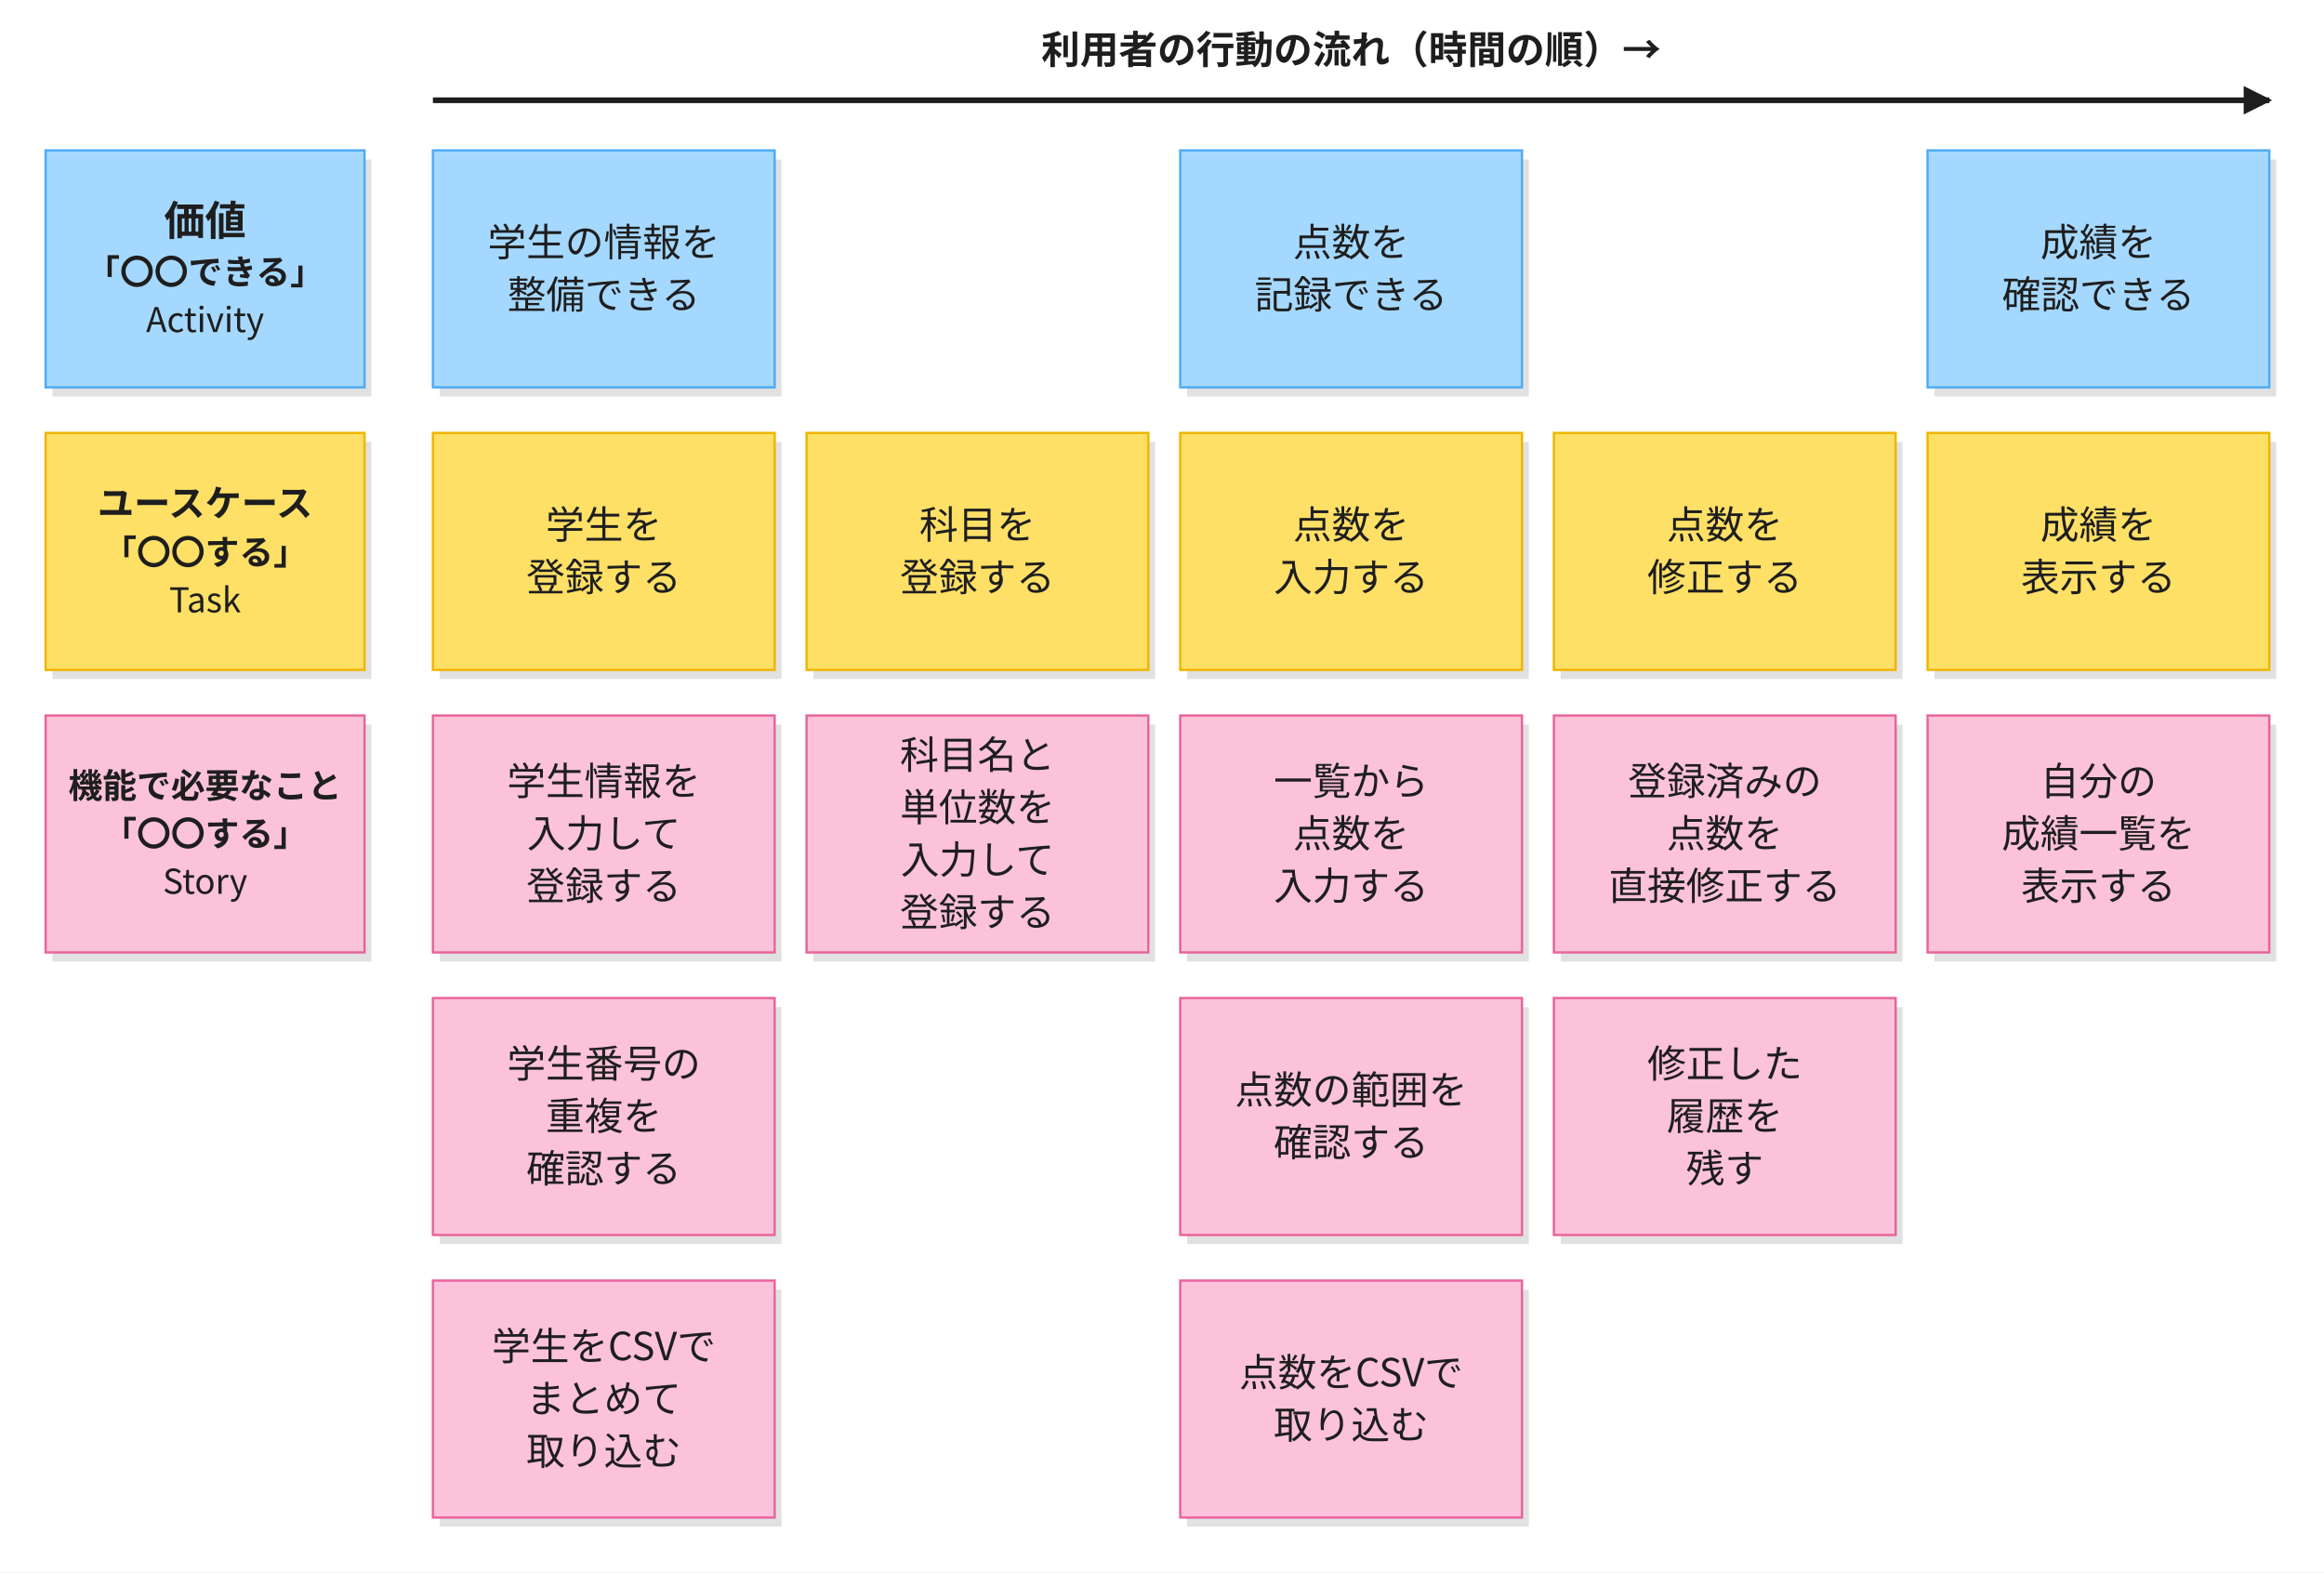
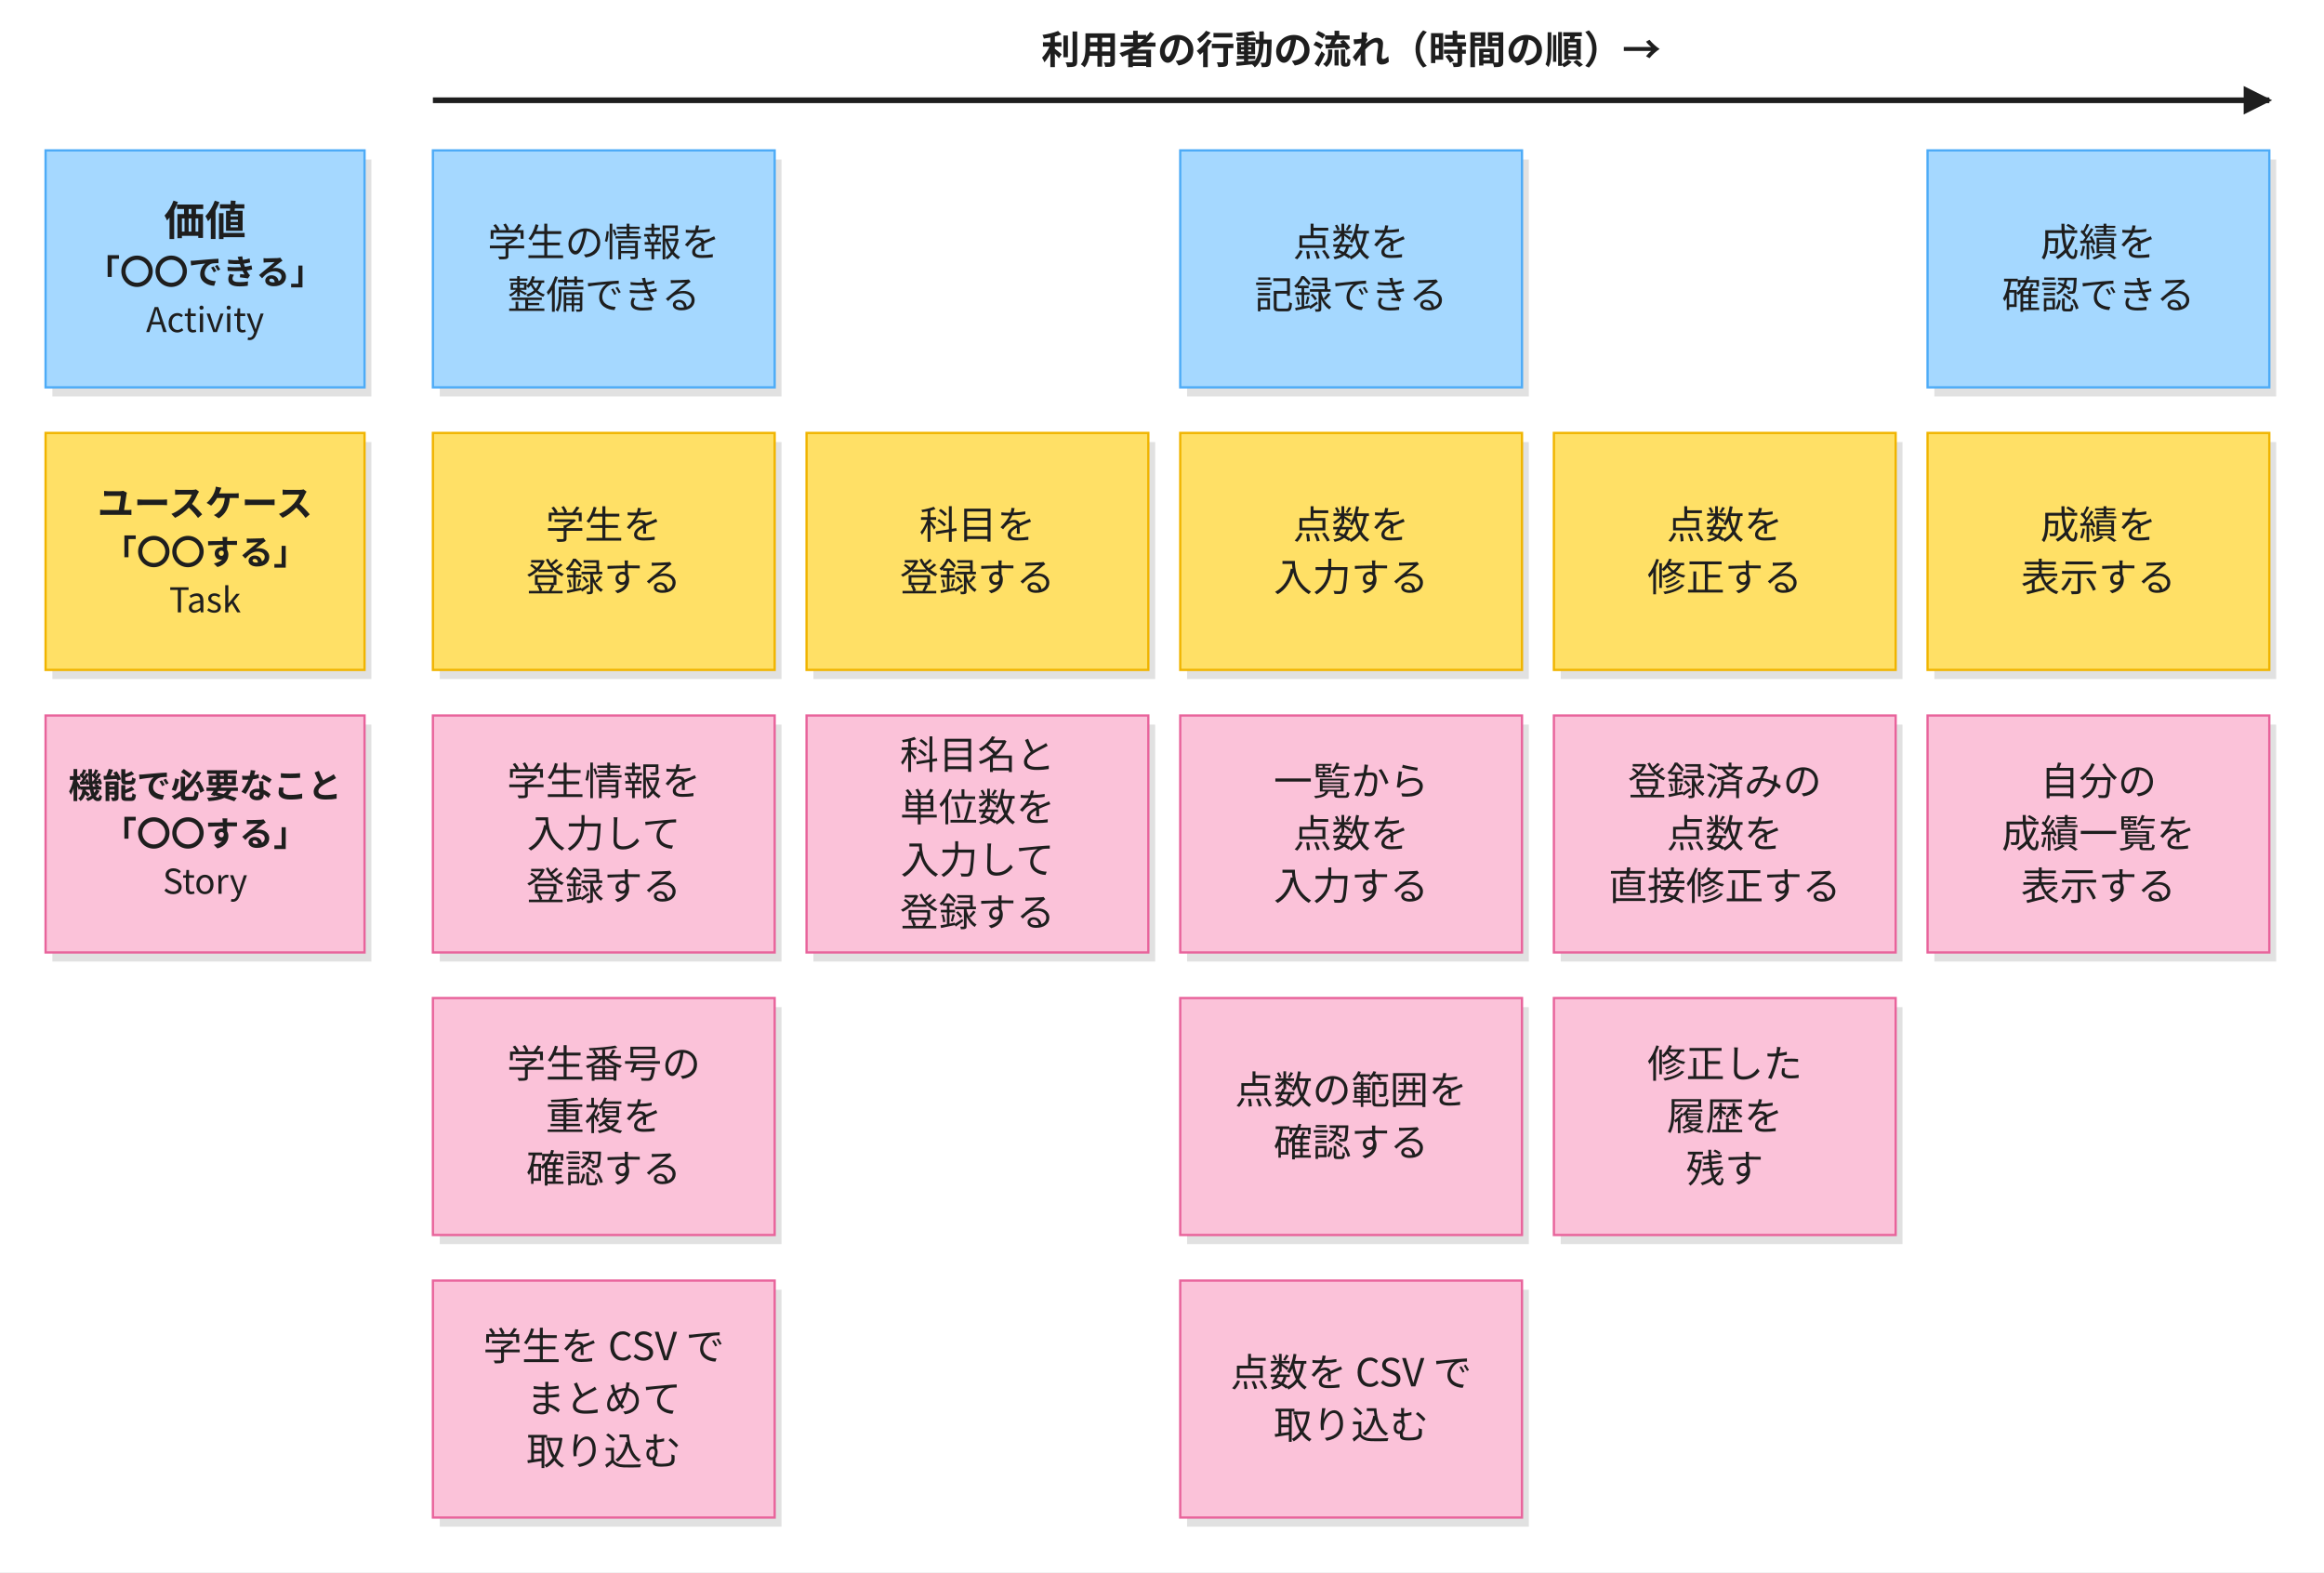
<svg xmlns="http://www.w3.org/2000/svg" width="1020" height="690" viewBox="0 0 1020 690" font-family="'Noto Sans CJK JP', 'Hiragino Sans', 'Hiragino Kaku Gothic ProN', 'Yu Gothic', 'Meiryo', sans-serif">
  <rect width="100%" height="100%" fill="#ffffff" />
  <defs>
    <marker id="ah" viewBox="0 0 10 10" markerWidth="5" markerHeight="5" refX="9" refY="5" orient="auto">
      <path d="M0,0 L10,5 L0,10 z" fill="#1e1e1e" />
    </marker>
  </defs>
  <text x="593.0" y="22" font-size="17" text-anchor="middle" dy=".35em" fill="#1e1e1e" font-weight="700">利用者の行動の流れ（時間の順）→</text>
  <line x1="190" y1="44" x2="996" y2="44" stroke="#1e1e1e" stroke-width="2.5" marker-end="url(#ah)" />
  <rect x="23" y="70" width="140" height="104" fill="#000" opacity="0.12" />
  <rect x="20" y="66" width="140" height="104" fill="#a5d8ff" stroke="#4dabf7" stroke-width="1" />
  <text x="90.0" y="97.0" font-size="18" text-anchor="middle" dy=".35em" fill="#1e1e1e" font-weight="700">価値</text>
  <text x="90.0" y="119.5" font-size="15" text-anchor="middle" dy=".35em" fill="#1e1e1e" font-weight="700">「〇〇できる」</text>
  <text x="90.0" y="140.5" font-size="15" text-anchor="middle" dy=".35em" fill="#1e1e1e">Activity</text>
  <rect x="23" y="194" width="140" height="104" fill="#000" opacity="0.12" />
  <rect x="20" y="190" width="140" height="104" fill="#ffe066" stroke="#f0b400" stroke-width="1" />
  <text x="90.0" y="221.0" font-size="16" text-anchor="middle" dy=".35em" fill="#1e1e1e" font-weight="700">ユースケース</text>
  <text x="90.0" y="242.5" font-size="15" text-anchor="middle" dy=".35em" fill="#1e1e1e" font-weight="700">「〇〇する」</text>
  <text x="90.0" y="263.5" font-size="15" text-anchor="middle" dy=".35em" fill="#1e1e1e">Task</text>
  <rect x="23" y="318" width="140" height="104" fill="#000" opacity="0.12" />
  <rect x="20" y="314" width="140" height="104" fill="#fbc2d9" stroke="#e8639b" stroke-width="1" />
  <text x="90.0" y="345.0" font-size="15" text-anchor="middle" dy=".35em" fill="#1e1e1e" font-weight="700">機能で必要なこと</text>
  <text x="90.0" y="366.0" font-size="15" text-anchor="middle" dy=".35em" fill="#1e1e1e" font-weight="700">「〇〇する」</text>
  <text x="90.0" y="387.0" font-size="15" text-anchor="middle" dy=".35em" fill="#1e1e1e">Story</text>
  <rect x="193" y="70" width="150" height="104" fill="#000" opacity="0.12" />
  <rect x="190" y="66" width="150" height="104" fill="#a5d8ff" stroke="#4dabf7" stroke-width="1" />
  <text x="265.0" y="106.5" font-size="17" text-anchor="middle" dy=".35em" fill="#1e1e1e">学生の情報を</text>
  <text x="265.0" y="129.5" font-size="17" text-anchor="middle" dy=".35em" fill="#1e1e1e">整備できる</text>
  <rect x="521" y="70" width="150" height="104" fill="#000" opacity="0.12" />
  <rect x="518" y="66" width="150" height="104" fill="#a5d8ff" stroke="#4dabf7" stroke-width="1" />
  <text x="593.0" y="106.5" font-size="17" text-anchor="middle" dy=".35em" fill="#1e1e1e">点数を</text>
  <text x="593.0" y="129.5" font-size="17" text-anchor="middle" dy=".35em" fill="#1e1e1e">記録できる</text>
  <rect x="849" y="70" width="150" height="104" fill="#000" opacity="0.12" />
  <rect x="846" y="66" width="150" height="104" fill="#a5d8ff" stroke="#4dabf7" stroke-width="1" />
  <text x="921.0" y="106.5" font-size="17" text-anchor="middle" dy=".35em" fill="#1e1e1e">成績を</text>
  <text x="921.0" y="129.5" font-size="17" text-anchor="middle" dy=".35em" fill="#1e1e1e">確認できる</text>
  <rect x="193" y="194" width="150" height="104" fill="#000" opacity="0.12" />
  <rect x="190" y="190" width="150" height="104" fill="#ffe066" stroke="#f0b400" stroke-width="1" />
  <text x="265.0" y="230.5" font-size="17" text-anchor="middle" dy=".35em" fill="#1e1e1e">学生を</text>
  <text x="265.0" y="253.5" font-size="17" text-anchor="middle" dy=".35em" fill="#1e1e1e">登録する</text>
  <rect x="357" y="194" width="150" height="104" fill="#000" opacity="0.12" />
  <rect x="354" y="190" width="150" height="104" fill="#ffe066" stroke="#f0b400" stroke-width="1" />
  <text x="429.0" y="230.5" font-size="17" text-anchor="middle" dy=".35em" fill="#1e1e1e">科目を</text>
  <text x="429.0" y="253.5" font-size="17" text-anchor="middle" dy=".35em" fill="#1e1e1e">登録する</text>
  <rect x="521" y="194" width="150" height="104" fill="#000" opacity="0.12" />
  <rect x="518" y="190" width="150" height="104" fill="#ffe066" stroke="#f0b400" stroke-width="1" />
  <text x="593.0" y="230.5" font-size="17" text-anchor="middle" dy=".35em" fill="#1e1e1e">点数を</text>
  <text x="593.0" y="253.5" font-size="17" text-anchor="middle" dy=".35em" fill="#1e1e1e">入力する</text>
  <rect x="685" y="194" width="150" height="104" fill="#000" opacity="0.12" />
  <rect x="682" y="190" width="150" height="104" fill="#ffe066" stroke="#f0b400" stroke-width="1" />
  <text x="757.0" y="230.5" font-size="17" text-anchor="middle" dy=".35em" fill="#1e1e1e">点数を</text>
  <text x="757.0" y="253.5" font-size="17" text-anchor="middle" dy=".35em" fill="#1e1e1e">修正する</text>
  <rect x="849" y="194" width="150" height="104" fill="#000" opacity="0.12" />
  <rect x="846" y="190" width="150" height="104" fill="#ffe066" stroke="#f0b400" stroke-width="1" />
  <text x="921.0" y="230.5" font-size="17" text-anchor="middle" dy=".35em" fill="#1e1e1e">成績を</text>
  <text x="921.0" y="253.5" font-size="17" text-anchor="middle" dy=".35em" fill="#1e1e1e">表示する</text>
  <rect x="193" y="318" width="150" height="104" fill="#000" opacity="0.12" />
  <rect x="190" y="314" width="150" height="104" fill="#fbc2d9" stroke="#e8639b" stroke-width="1" />
  <text x="265.0" y="343.0" font-size="17" text-anchor="middle" dy=".35em" fill="#1e1e1e">学生情報を</text>
  <text x="265.0" y="366.0" font-size="17" text-anchor="middle" dy=".35em" fill="#1e1e1e">入力して</text>
  <text x="265.0" y="389.0" font-size="17" text-anchor="middle" dy=".35em" fill="#1e1e1e">登録する</text>
  <rect x="193" y="442" width="150" height="104" fill="#000" opacity="0.12" />
  <rect x="190" y="438" width="150" height="104" fill="#fbc2d9" stroke="#e8639b" stroke-width="1" />
  <text x="265.0" y="467.0" font-size="17" text-anchor="middle" dy=".35em" fill="#1e1e1e">学生番号の</text>
  <text x="265.0" y="490.0" font-size="17" text-anchor="middle" dy=".35em" fill="#1e1e1e">重複を</text>
  <text x="265.0" y="513.0" font-size="17" text-anchor="middle" dy=".35em" fill="#1e1e1e">確認する</text>
  <rect x="193" y="566" width="150" height="104" fill="#000" opacity="0.12" />
  <rect x="190" y="562" width="150" height="104" fill="#fbc2d9" stroke="#e8639b" stroke-width="1" />
-   <text x="265.0" y="591.0" font-size="17" text-anchor="middle" dy=".35em" fill="#1e1e1e">学生をCSVで</text>
+   <text x="265.0" y="591.0" font-size="17" text-anchor="middle" dy=".35em" fill="#1e1e1e">学生を CSV で</text>
  <text x="265.0" y="614.0" font-size="17" text-anchor="middle" dy=".35em" fill="#1e1e1e">まとめて</text>
  <text x="265.0" y="637.0" font-size="17" text-anchor="middle" dy=".35em" fill="#1e1e1e">取り込む</text>
  <rect x="357" y="318" width="150" height="104" fill="#000" opacity="0.12" />
  <rect x="354" y="314" width="150" height="104" fill="#fbc2d9" stroke="#e8639b" stroke-width="1" />
  <text x="429.0" y="331.5" font-size="17" text-anchor="middle" dy=".35em" fill="#1e1e1e">科目名と</text>
  <text x="429.0" y="354.5" font-size="17" text-anchor="middle" dy=".35em" fill="#1e1e1e">単位数を</text>
  <text x="429.0" y="377.5" font-size="17" text-anchor="middle" dy=".35em" fill="#1e1e1e">入力して</text>
  <text x="429.0" y="400.5" font-size="17" text-anchor="middle" dy=".35em" fill="#1e1e1e">登録する</text>
  <rect x="521" y="318" width="150" height="104" fill="#000" opacity="0.12" />
  <rect x="518" y="314" width="150" height="104" fill="#fbc2d9" stroke="#e8639b" stroke-width="1" />
  <text x="593.0" y="343.0" font-size="17" text-anchor="middle" dy=".35em" fill="#1e1e1e">一覧から</text>
  <text x="593.0" y="366.0" font-size="17" text-anchor="middle" dy=".35em" fill="#1e1e1e">点数を</text>
  <text x="593.0" y="389.0" font-size="17" text-anchor="middle" dy=".35em" fill="#1e1e1e">入力する</text>
  <rect x="521" y="442" width="150" height="104" fill="#000" opacity="0.12" />
  <rect x="518" y="438" width="150" height="104" fill="#fbc2d9" stroke="#e8639b" stroke-width="1" />
  <text x="593.0" y="478.5" font-size="17" text-anchor="middle" dy=".35em" fill="#1e1e1e">点数の範囲を</text>
  <text x="593.0" y="501.5" font-size="17" text-anchor="middle" dy=".35em" fill="#1e1e1e">確認する</text>
  <rect x="521" y="566" width="150" height="104" fill="#000" opacity="0.12" />
  <rect x="518" y="562" width="150" height="104" fill="#fbc2d9" stroke="#e8639b" stroke-width="1" />
-   <text x="593.0" y="602.5" font-size="17" text-anchor="middle" dy=".35em" fill="#1e1e1e">点数をCSVで</text>
+   <text x="593.0" y="602.5" font-size="17" text-anchor="middle" dy=".35em" fill="#1e1e1e">点数を CSV で</text>
  <text x="593.0" y="625.5" font-size="17" text-anchor="middle" dy=".35em" fill="#1e1e1e">取り込む</text>
  <rect x="685" y="318" width="150" height="104" fill="#000" opacity="0.12" />
  <rect x="682" y="314" width="150" height="104" fill="#fbc2d9" stroke="#e8639b" stroke-width="1" />
  <text x="757.0" y="343.0" font-size="17" text-anchor="middle" dy=".35em" fill="#1e1e1e">登録済みの</text>
  <text x="757.0" y="366.0" font-size="17" text-anchor="middle" dy=".35em" fill="#1e1e1e">点数を</text>
  <text x="757.0" y="389.0" font-size="17" text-anchor="middle" dy=".35em" fill="#1e1e1e">直接修正する</text>
  <rect x="685" y="442" width="150" height="104" fill="#000" opacity="0.12" />
  <rect x="682" y="438" width="150" height="104" fill="#fbc2d9" stroke="#e8639b" stroke-width="1" />
  <text x="757.0" y="467.0" font-size="17" text-anchor="middle" dy=".35em" fill="#1e1e1e">修正した</text>
  <text x="757.0" y="490.0" font-size="17" text-anchor="middle" dy=".35em" fill="#1e1e1e">履歴を</text>
  <text x="757.0" y="513.0" font-size="17" text-anchor="middle" dy=".35em" fill="#1e1e1e">残す</text>
  <rect x="849" y="318" width="150" height="104" fill="#000" opacity="0.12" />
  <rect x="846" y="314" width="150" height="104" fill="#fbc2d9" stroke="#e8639b" stroke-width="1" />
  <text x="921.0" y="343.0" font-size="17" text-anchor="middle" dy=".35em" fill="#1e1e1e">自分の</text>
  <text x="921.0" y="366.0" font-size="17" text-anchor="middle" dy=".35em" fill="#1e1e1e">成績一覧を</text>
  <text x="921.0" y="389.0" font-size="17" text-anchor="middle" dy=".35em" fill="#1e1e1e">表示する</text>
</svg>
